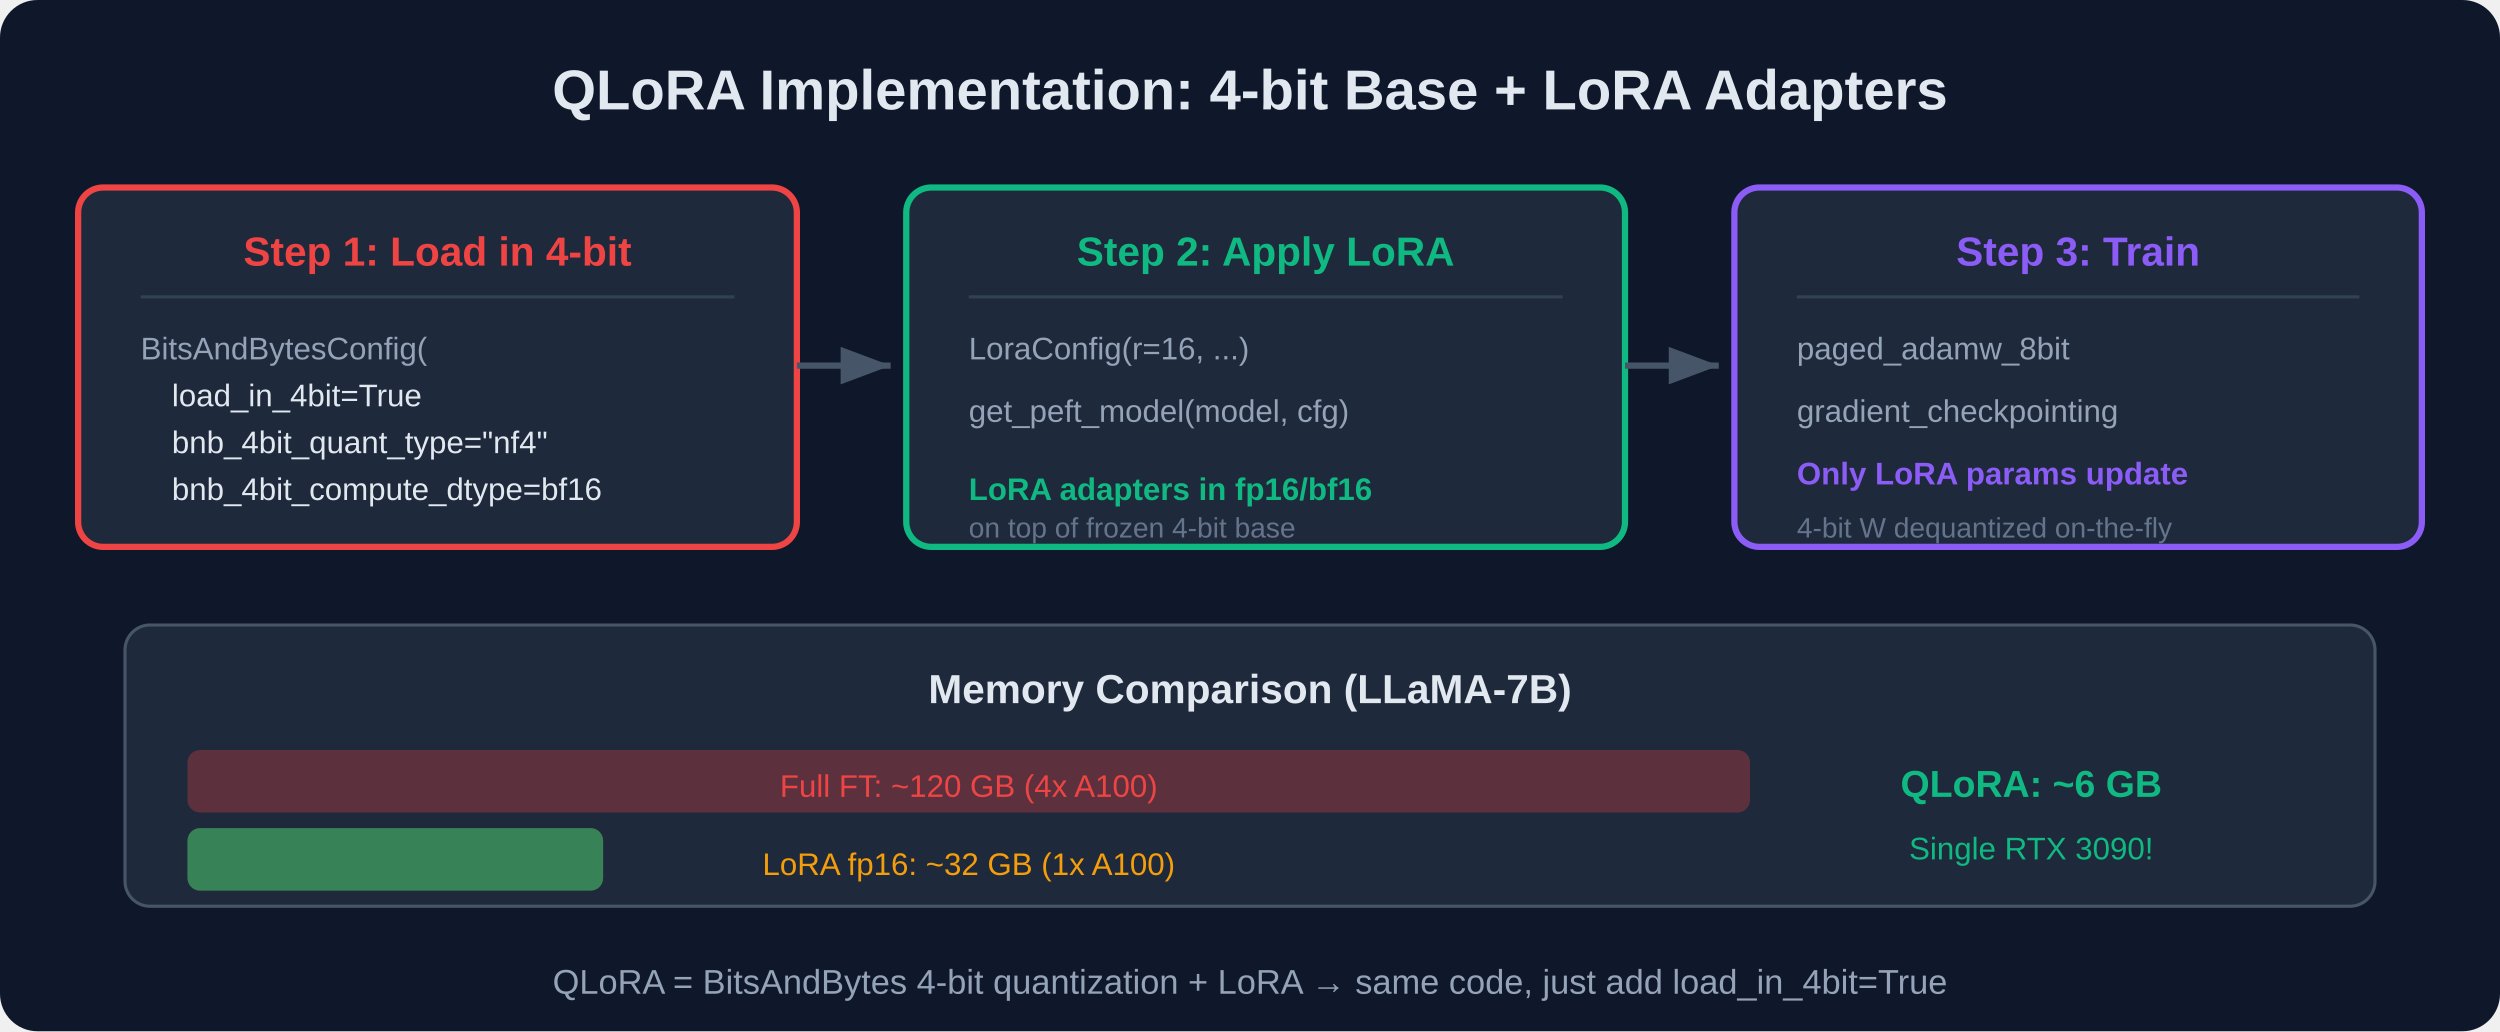
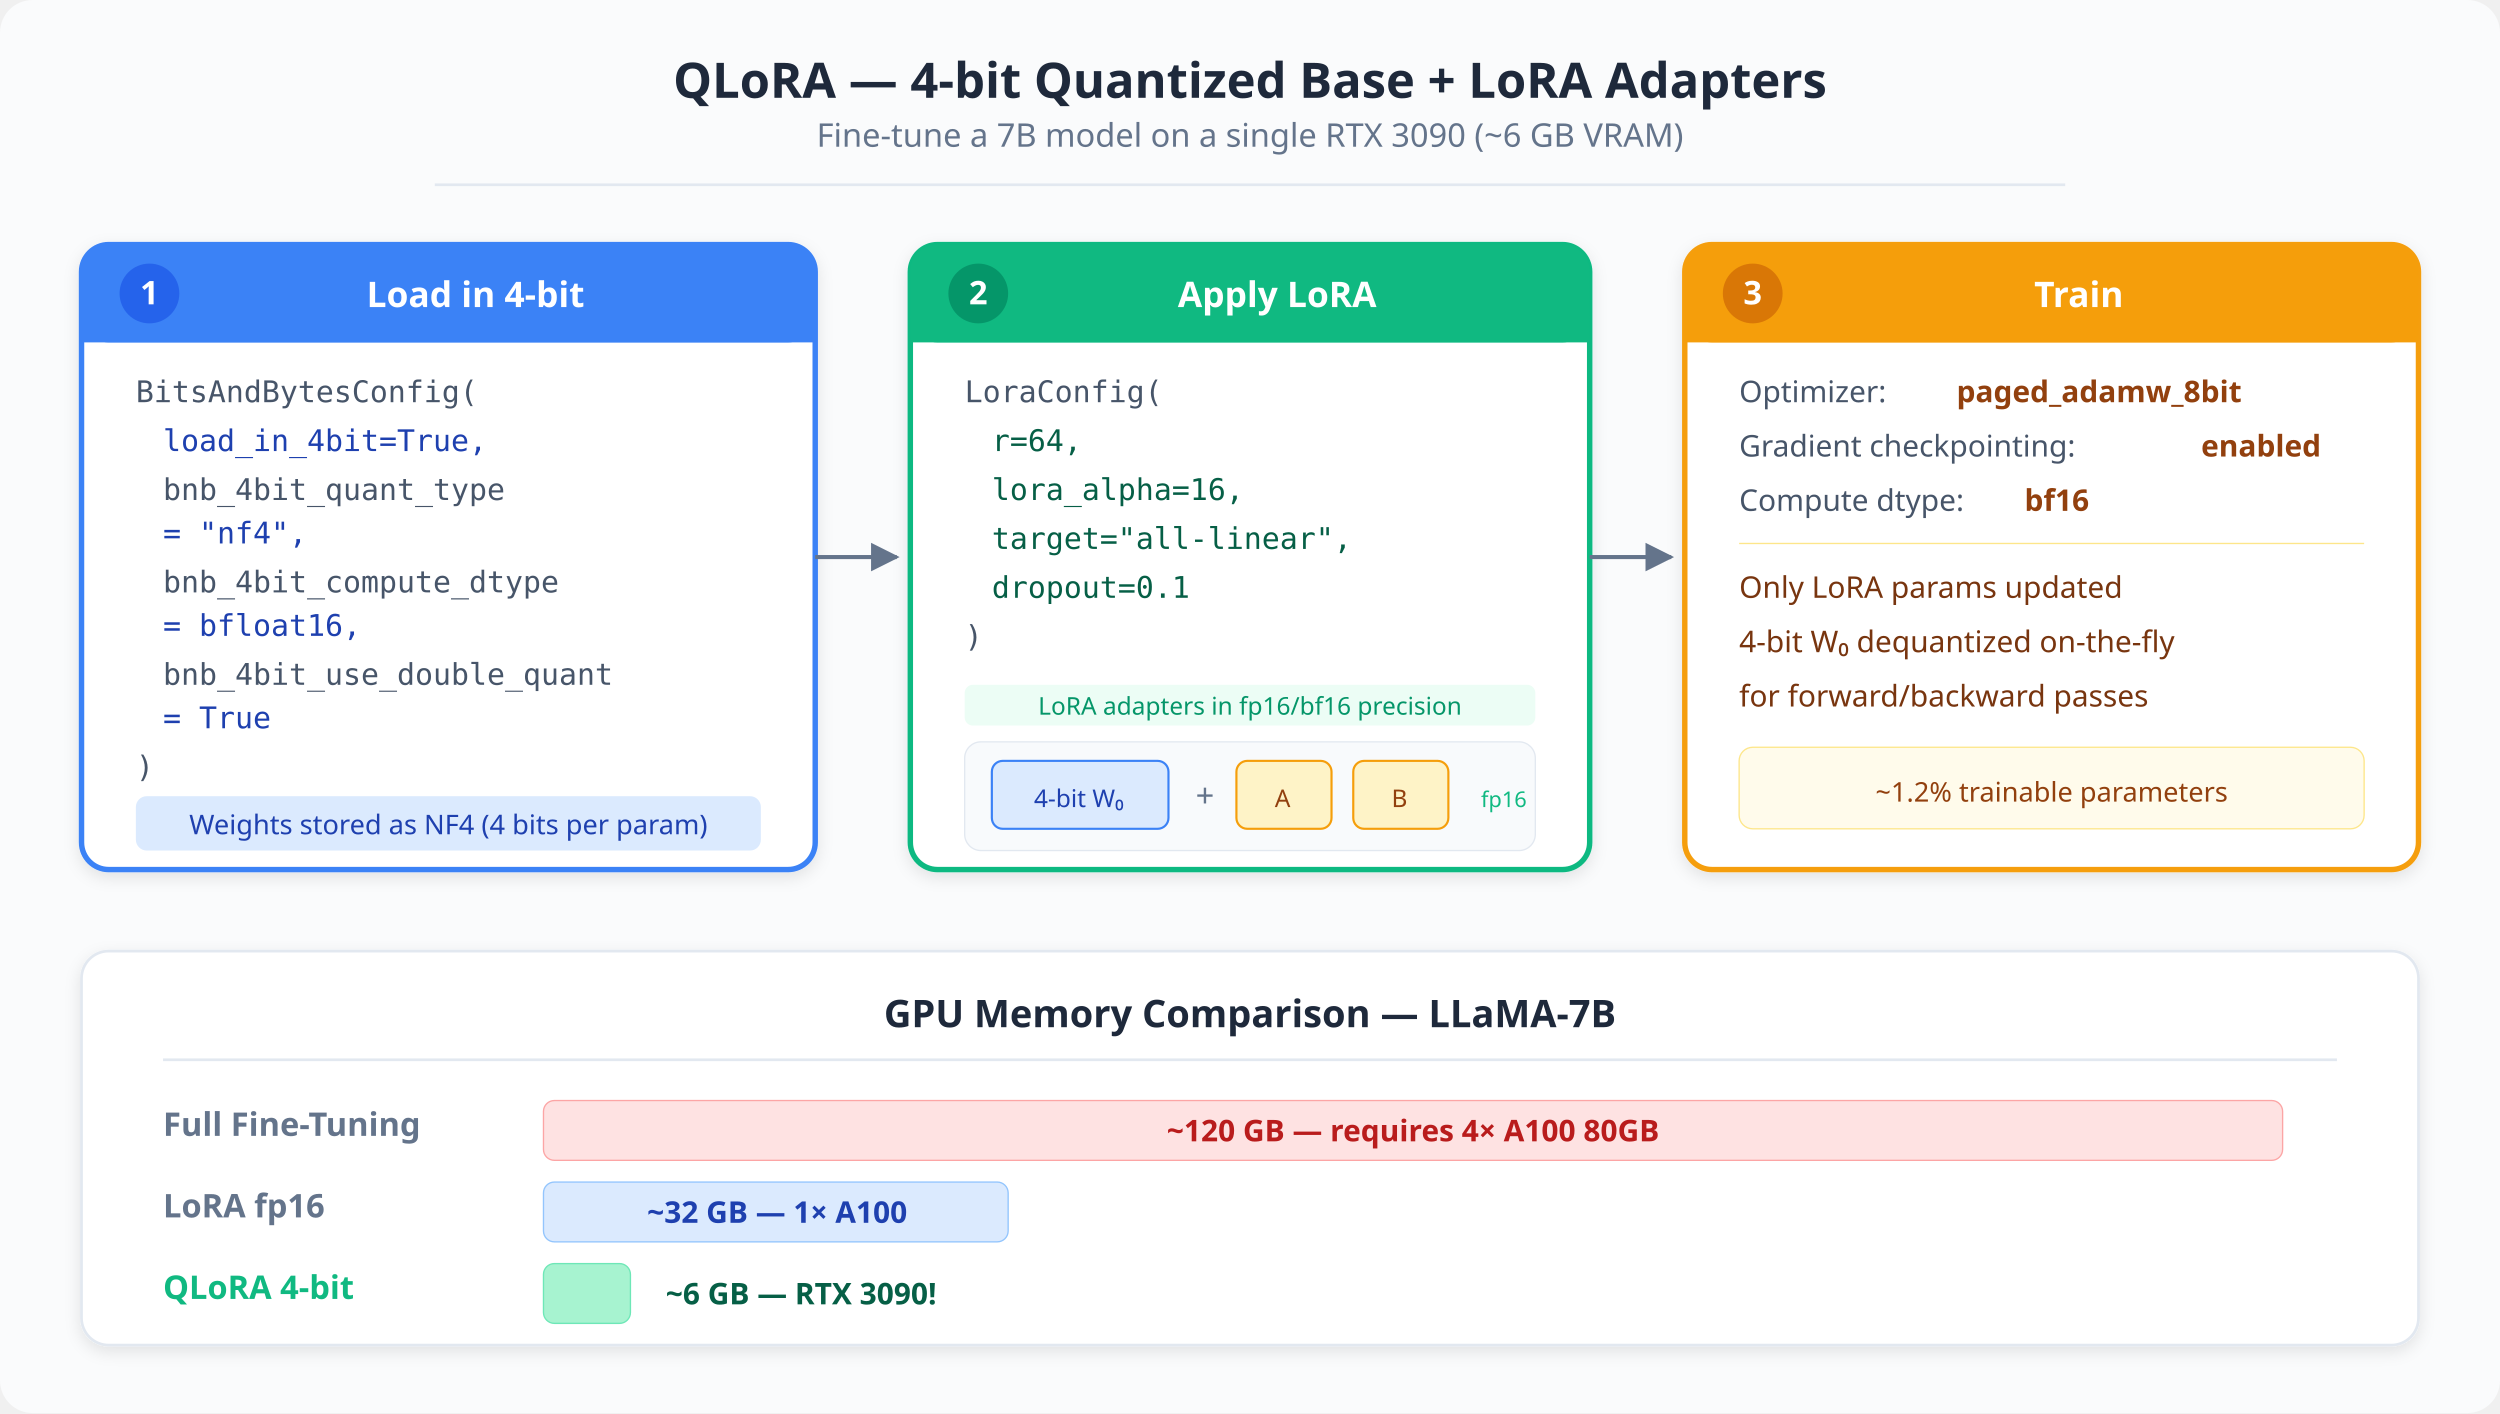
- <svg xmlns="http://www.w3.org/2000/svg" viewBox="0 0 800 330">
+ <svg xmlns="http://www.w3.org/2000/svg" viewBox="0 0 920 520" font-family="'Segoe UI', system-ui, -apple-system, sans-serif">
  <defs>
-     <marker id="aq" markerWidth="8" markerHeight="6" refX="8" refY="3" orient="auto">
-       <polygon points="0,0 8,3 0,6" fill="#475569" />
+     <filter id="shadow" x="-4%" y="-4%" width="108%" height="112%">
+       <feDropShadow dx="0" dy="2" stdDeviation="3" flood-opacity="0.1" />
+     </filter>
+     <marker id="arr" viewBox="0 0 10 10" refX="9" refY="5" markerWidth="7" markerHeight="7" orient="auto">
+       <path d="M 0 0 L 10 5 L 0 10 z" fill="#64748B" />
    </marker>
  </defs>
-   <rect width="800" height="330" rx="12" fill="#0f172a" />
-   <text x="400" y="35" text-anchor="middle" fill="#e2e8f0" font-family="Arial,sans-serif" font-size="18" font-weight="bold">QLoRA Implementation: 4-bit Base + LoRA Adapters</text>
-   <rect x="25" y="60" width="230" height="115" rx="8" fill="#1e293b" stroke="#ef4444" stroke-width="2" />
-   <text x="140" y="85" text-anchor="middle" fill="#ef4444" font-family="Arial,sans-serif" font-size="13" font-weight="bold">Step 1: Load in 4-bit</text>
-   <line x1="45" y1="95" x2="235" y2="95" stroke="#334155" stroke-width="1" />
-   <text x="45" y="115" fill="#94a3b8" font-family="Arial,sans-serif" font-size="10">BitsAndBytesConfig(</text>
-   <text x="55" y="130" fill="#e2e8f0" font-family="Arial,sans-serif" font-size="10">load_in_4bit=True</text>
-   <text x="55" y="145" fill="#e2e8f0" font-family="Arial,sans-serif" font-size="10">bnb_4bit_quant_type="nf4"</text>
-   <text x="55" y="160" fill="#e2e8f0" font-family="Arial,sans-serif" font-size="10">bnb_4bit_compute_dtype=bf16</text>
-   <line x1="255" y1="117" x2="285" y2="117" stroke="#475569" stroke-width="2" marker-end="url(#aq)" />
-   <rect x="290" y="60" width="230" height="115" rx="8" fill="#1e293b" stroke="#10b981" stroke-width="2" />
-   <text x="405" y="85" text-anchor="middle" fill="#10b981" font-family="Arial,sans-serif" font-size="13" font-weight="bold">Step 2: Apply LoRA</text>
-   <line x1="310" y1="95" x2="500" y2="95" stroke="#334155" stroke-width="1" />
-   <text x="310" y="115" fill="#94a3b8" font-family="Arial,sans-serif" font-size="10">LoraConfig(r=16, ...)</text>
-   <text x="310" y="135" fill="#94a3b8" font-family="Arial,sans-serif" font-size="10">get_peft_model(model, cfg)</text>
-   <text x="310" y="160" fill="#10b981" font-family="Arial,sans-serif" font-size="10" font-weight="bold">LoRA adapters in fp16/bf16</text>
-   <text x="310" y="172" fill="#64748b" font-family="Arial,sans-serif" font-size="9">on top of frozen 4-bit base</text>
-   <line x1="520" y1="117" x2="550" y2="117" stroke="#475569" stroke-width="2" marker-end="url(#aq)" />
-   <rect x="555" y="60" width="220" height="115" rx="8" fill="#1e293b" stroke="#8b5cf6" stroke-width="2" />
-   <text x="665" y="85" text-anchor="middle" fill="#8b5cf6" font-family="Arial,sans-serif" font-size="13" font-weight="bold">Step 3: Train</text>
-   <line x1="575" y1="95" x2="755" y2="95" stroke="#334155" stroke-width="1" />
-   <text x="575" y="115" fill="#94a3b8" font-family="Arial,sans-serif" font-size="10">paged_adamw_8bit</text>
-   <text x="575" y="135" fill="#94a3b8" font-family="Arial,sans-serif" font-size="10">gradient_checkpointing</text>
-   <text x="575" y="155" fill="#8b5cf6" font-family="Arial,sans-serif" font-size="10" font-weight="bold">Only LoRA params update</text>
-   <text x="575" y="172" fill="#64748b" font-family="Arial,sans-serif" font-size="9">4-bit W dequantized on-the-fly</text>
-   <rect x="40" y="200" width="720" height="90" rx="8" fill="#1e293b" stroke="#475569" stroke-width="1" />
-   <text x="400" y="225" text-anchor="middle" fill="#e2e8f0" font-family="Arial,sans-serif" font-size="13" font-weight="bold">Memory Comparison (LLaMA-7B)</text>
-   <rect x="60" y="240" width="500" height="20" rx="4" fill="#ef4444" opacity="0.3" />
-   <text x="310" y="255" text-anchor="middle" fill="#ef4444" font-family="Arial,sans-serif" font-size="10">Full FT: ~120 GB (4x A100)</text>
-   <rect x="60" y="265" width="133" height="20" rx="4" fill="#f59e0b" opacity="0.3" />
-   <text x="310" y="280" text-anchor="middle" fill="#f59e0b" font-family="Arial,sans-serif" font-size="10">LoRA fp16: ~32 GB (1x A100)</text>
-   <rect x="60" y="265" width="133" height="20" rx="4" fill="#10b981" opacity="0.5" />
-   <text x="650" y="255" text-anchor="middle" fill="#10b981" font-family="Arial,sans-serif" font-size="12" font-weight="bold">QLoRA: ~6 GB</text>
-   <text x="650" y="275" text-anchor="middle" fill="#10b981" font-family="Arial,sans-serif" font-size="10">Single RTX 3090!</text>
-   <text x="400" y="318" text-anchor="middle" fill="#94a3b8" font-family="Arial,sans-serif" font-size="11">QLoRA = BitsAndBytes 4-bit quantization + LoRA → same code, just add load_in_4bit=True</text>
+   <rect width="920" height="520" rx="12" fill="#FAFBFC" />
+   <text x="460" y="36" text-anchor="middle" font-size="18" font-weight="700" fill="#1E293B">QLoRA — 4-bit Quantized Base + LoRA Adapters</text>
+   <text x="460" y="54" text-anchor="middle" font-size="12" fill="#64748B">Fine-tune a 7B model on a single RTX 3090 (~6 GB VRAM)</text>
+   <line x1="160" y1="68" x2="760" y2="68" stroke="#E2E8F0" stroke-width="1" />
+   <rect x="30" y="90" width="270" height="230" rx="10" fill="white" stroke="#3B82F6" stroke-width="2" filter="url(#shadow)" />
+   <rect x="30" y="90" width="270" height="36" rx="10" fill="#3B82F6" />
+   <rect x="30" y="116" width="270" height="10" fill="#3B82F6" />
+   <circle cx="55" cy="108" r="11" fill="#2563EB" />
+   <text x="55" y="112" text-anchor="middle" font-size="12" font-weight="700" fill="#FFF">1</text>
+   <text x="175" y="113" text-anchor="middle" font-size="13" font-weight="700" fill="#FFF">Load in 4-bit</text>
+   <text x="50" y="148" font-size="11" fill="#475569" font-family="'Cascadia Code', monospace">BitsAndBytesConfig(</text>
+   <text x="60" y="166" font-size="11" fill="#1E40AF" font-family="'Cascadia Code', monospace">load_in_4bit=True,</text>
+   <text x="60" y="184" font-size="11" fill="#475569" font-family="'Cascadia Code', monospace">bnb_4bit_quant_type</text>
+   <text x="60" y="200" font-size="11" fill="#1E40AF" font-family="'Cascadia Code', monospace">  = "nf4",</text>
+   <text x="60" y="218" font-size="11" fill="#475569" font-family="'Cascadia Code', monospace">bnb_4bit_compute_dtype</text>
+   <text x="60" y="234" font-size="11" fill="#1E40AF" font-family="'Cascadia Code', monospace">  = bfloat16,</text>
+   <text x="60" y="252" font-size="11" fill="#475569" font-family="'Cascadia Code', monospace">bnb_4bit_use_double_quant</text>
+   <text x="60" y="268" font-size="11" fill="#1E40AF" font-family="'Cascadia Code', monospace">  = True</text>
+   <text x="50" y="286" font-size="11" fill="#475569" font-family="'Cascadia Code', monospace">)</text>
+   <rect x="50" y="293" width="230" height="20" rx="4" fill="#DBEAFE" />
+   <text x="165" y="307" text-anchor="middle" font-size="10" fill="#1E40AF">Weights stored as NF4 (4 bits per param)</text>
+   <line x1="300" y1="205" x2="330" y2="205" stroke="#64748B" stroke-width="1.5" marker-end="url(#arr)" />
+   <rect x="335" y="90" width="250" height="230" rx="10" fill="white" stroke="#10B981" stroke-width="2" filter="url(#shadow)" />
+   <rect x="335" y="90" width="250" height="36" rx="10" fill="#10B981" />
+   <rect x="335" y="116" width="250" height="10" fill="#10B981" />
+   <circle cx="360" cy="108" r="11" fill="#059669" />
+   <text x="360" y="112" text-anchor="middle" font-size="12" font-weight="700" fill="#FFF">2</text>
+   <text x="470" y="113" text-anchor="middle" font-size="13" font-weight="700" fill="#FFF">Apply LoRA</text>
+   <text x="355" y="148" font-size="11" fill="#475569" font-family="'Cascadia Code', monospace">LoraConfig(</text>
+   <text x="365" y="166" font-size="11" fill="#065F46" font-family="'Cascadia Code', monospace">r=64,</text>
+   <text x="365" y="184" font-size="11" fill="#065F46" font-family="'Cascadia Code', monospace">lora_alpha=16,</text>
+   <text x="365" y="202" font-size="11" fill="#065F46" font-family="'Cascadia Code', monospace">target="all-linear",</text>
+   <text x="365" y="220" font-size="11" fill="#065F46" font-family="'Cascadia Code', monospace">dropout=0.1</text>
+   <text x="355" y="238" font-size="11" fill="#475569" font-family="'Cascadia Code', monospace">)</text>
+   <rect x="355" y="252" width="210" height="15" rx="3" fill="#ECFDF5" />
+   <text x="460" y="263" text-anchor="middle" font-size="9" fill="#059669">LoRA adapters in fp16/bf16 precision</text>
+   <rect x="355" y="273" width="210" height="40" rx="6" fill="#F8FAFC" stroke="#E2E8F0" stroke-width="0.5" />
+   <rect x="365" y="280" width="65" height="25" rx="4" fill="#DBEAFE" stroke="#3B82F6" stroke-width="0.8" />
+   <text x="397" y="297" text-anchor="middle" font-size="9" fill="#1E40AF">4-bit W₀</text>
+   <text x="440" y="297" font-size="12" fill="#64748B">+</text>
+   <rect x="455" y="280" width="35" height="25" rx="4" fill="#FEF3C7" stroke="#F59E0B" stroke-width="0.8" />
+   <text x="472" y="297" text-anchor="middle" font-size="9" fill="#92400E">A</text>
+   <rect x="498" y="280" width="35" height="25" rx="4" fill="#FEF3C7" stroke="#F59E0B" stroke-width="0.8" />
+   <text x="515" y="297" text-anchor="middle" font-size="9" fill="#92400E">B</text>
+   <text x="545" y="297" font-size="8" fill="#10B981">fp16</text>
+   <line x1="585" y1="205" x2="615" y2="205" stroke="#64748B" stroke-width="1.5" marker-end="url(#arr)" />
+   <rect x="620" y="90" width="270" height="230" rx="10" fill="white" stroke="#F59E0B" stroke-width="2" filter="url(#shadow)" />
+   <rect x="620" y="90" width="270" height="36" rx="10" fill="#F59E0B" />
+   <rect x="620" y="116" width="270" height="10" fill="#F59E0B" />
+   <circle cx="645" cy="108" r="11" fill="#D97706" />
+   <text x="645" y="112" text-anchor="middle" font-size="12" font-weight="700" fill="#FFF">3</text>
+   <text x="765" y="113" text-anchor="middle" font-size="13" font-weight="700" fill="#FFF">Train</text>
+   <text x="640" y="148" font-size="11" fill="#475569">Optimizer:</text>
+   <text x="720" y="148" font-size="11" fill="#92400E" font-weight="600">paged_adamw_8bit</text>
+   <text x="640" y="168" font-size="11" fill="#475569">Gradient checkpointing:</text>
+   <text x="810" y="168" font-size="11" fill="#92400E" font-weight="600">enabled</text>
+   <text x="640" y="188" font-size="11" fill="#475569">Compute dtype:</text>
+   <text x="745" y="188" font-size="11" fill="#92400E" font-weight="600">bf16</text>
+   <line x1="640" y1="200" x2="870" y2="200" stroke="#FDE68A" stroke-width="0.5" />
+   <text x="640" y="220" font-size="11" fill="#78350F">Only LoRA params updated</text>
+   <text x="640" y="240" font-size="11" fill="#78350F">4-bit W₀ dequantized on-the-fly</text>
+   <text x="640" y="260" font-size="11" fill="#78350F">for forward/backward passes</text>
+   <rect x="640" y="275" width="230" height="30" rx="5" fill="#FFFBEB" stroke="#FDE68A" stroke-width="0.5" />
+   <text x="755" y="295" text-anchor="middle" font-size="10" fill="#92400E">~1.2% trainable parameters</text>
+   <rect x="30" y="350" width="860" height="145" rx="10" fill="white" stroke="#E2E8F0" stroke-width="1" filter="url(#shadow)" />
+   <text x="460" y="378" text-anchor="middle" font-size="14" font-weight="700" fill="#1E293B">GPU Memory Comparison — LLaMA-7B</text>
+   <line x1="60" y1="390" x2="860" y2="390" stroke="#E2E8F0" stroke-width="1" />
+   <text x="60" y="418" font-size="12" font-weight="600" fill="#64748B">Full Fine-Tuning</text>
+   <rect x="200" y="405" width="640" height="22" rx="4" fill="#FEE2E2" stroke="#FCA5A5" stroke-width="0.5" />
+   <text x="520" y="420" text-anchor="middle" font-size="11" font-weight="600" fill="#B91C1C">~120 GB — requires 4× A100 80GB</text>
+   <text x="60" y="448" font-size="12" font-weight="600" fill="#64748B">LoRA fp16</text>
+   <rect x="200" y="435" width="171" height="22" rx="4" fill="#DBEAFE" stroke="#93C5FD" stroke-width="0.5" />
+   <text x="286" y="450" text-anchor="middle" font-size="11" font-weight="600" fill="#1E40AF">~32 GB — 1× A100</text>
+   <text x="60" y="478" font-size="12" font-weight="700" fill="#10B981">QLoRA 4-bit</text>
+   <rect x="200" y="465" width="32" height="22" rx="4" fill="#A7F3D0" stroke="#6EE7B7" stroke-width="0.5" />
+   <text x="245" y="480" font-size="11" font-weight="700" fill="#065F46">~6 GB — RTX 3090!</text>
</svg>
